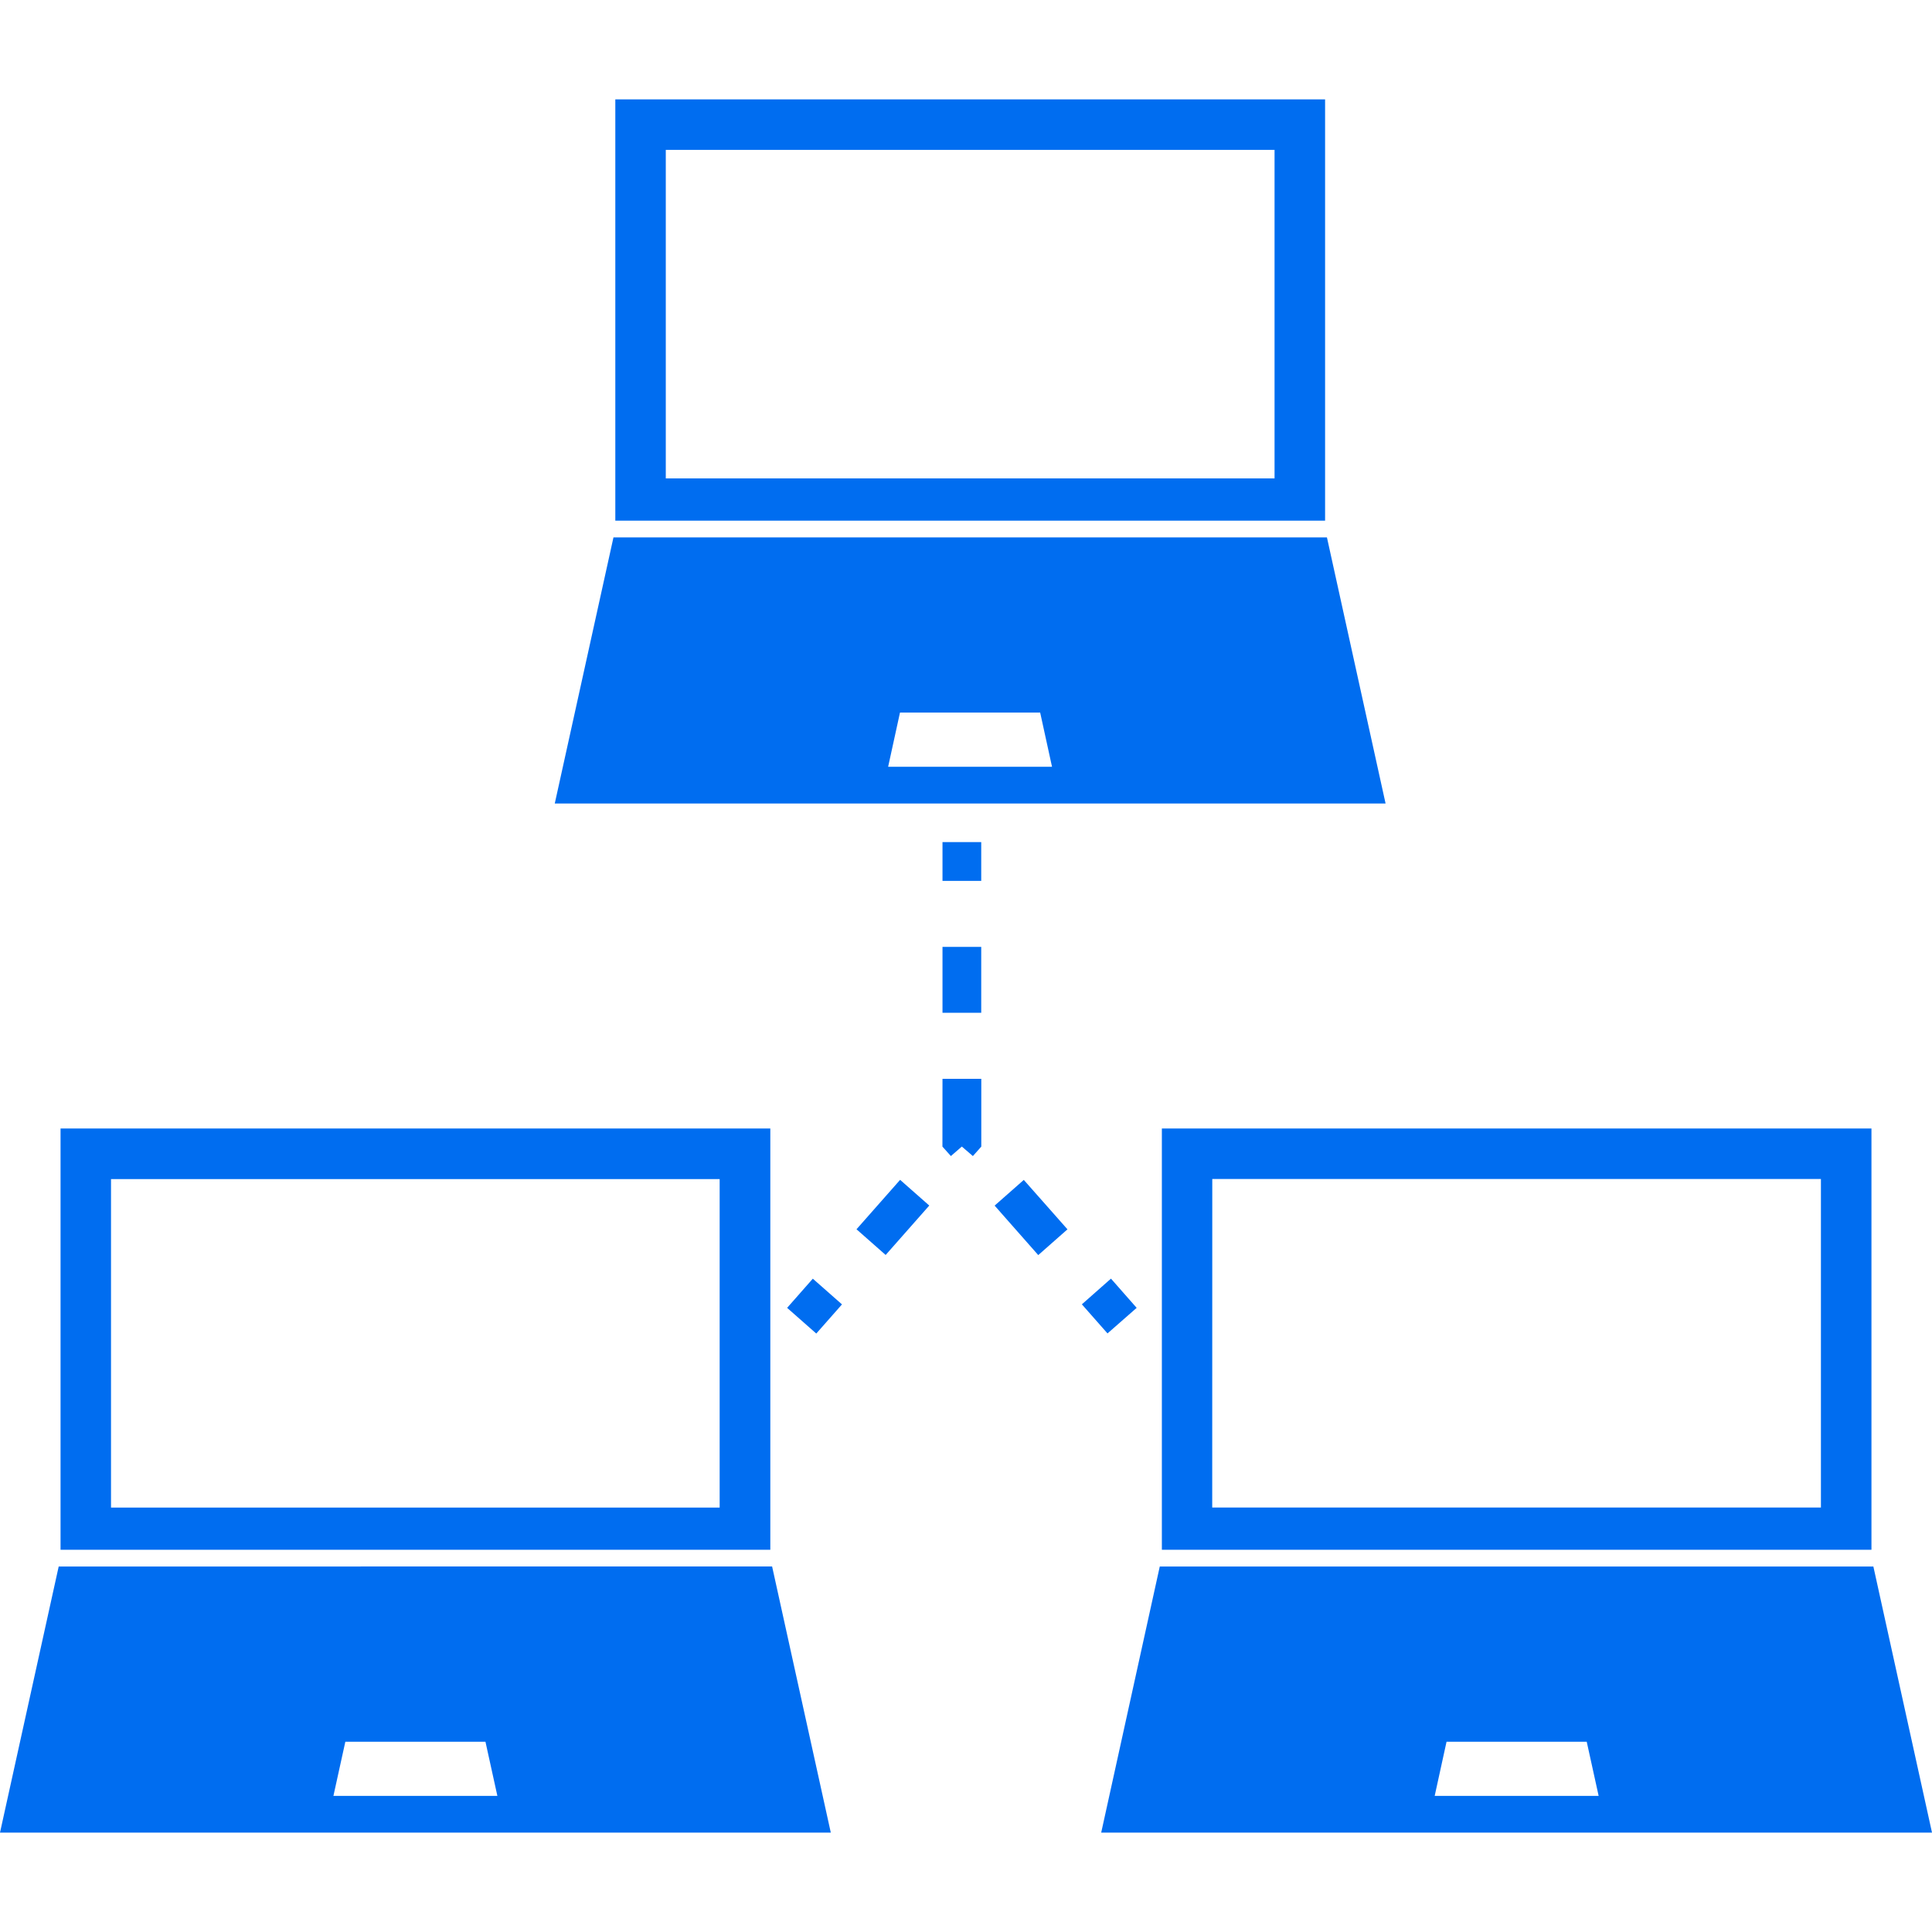
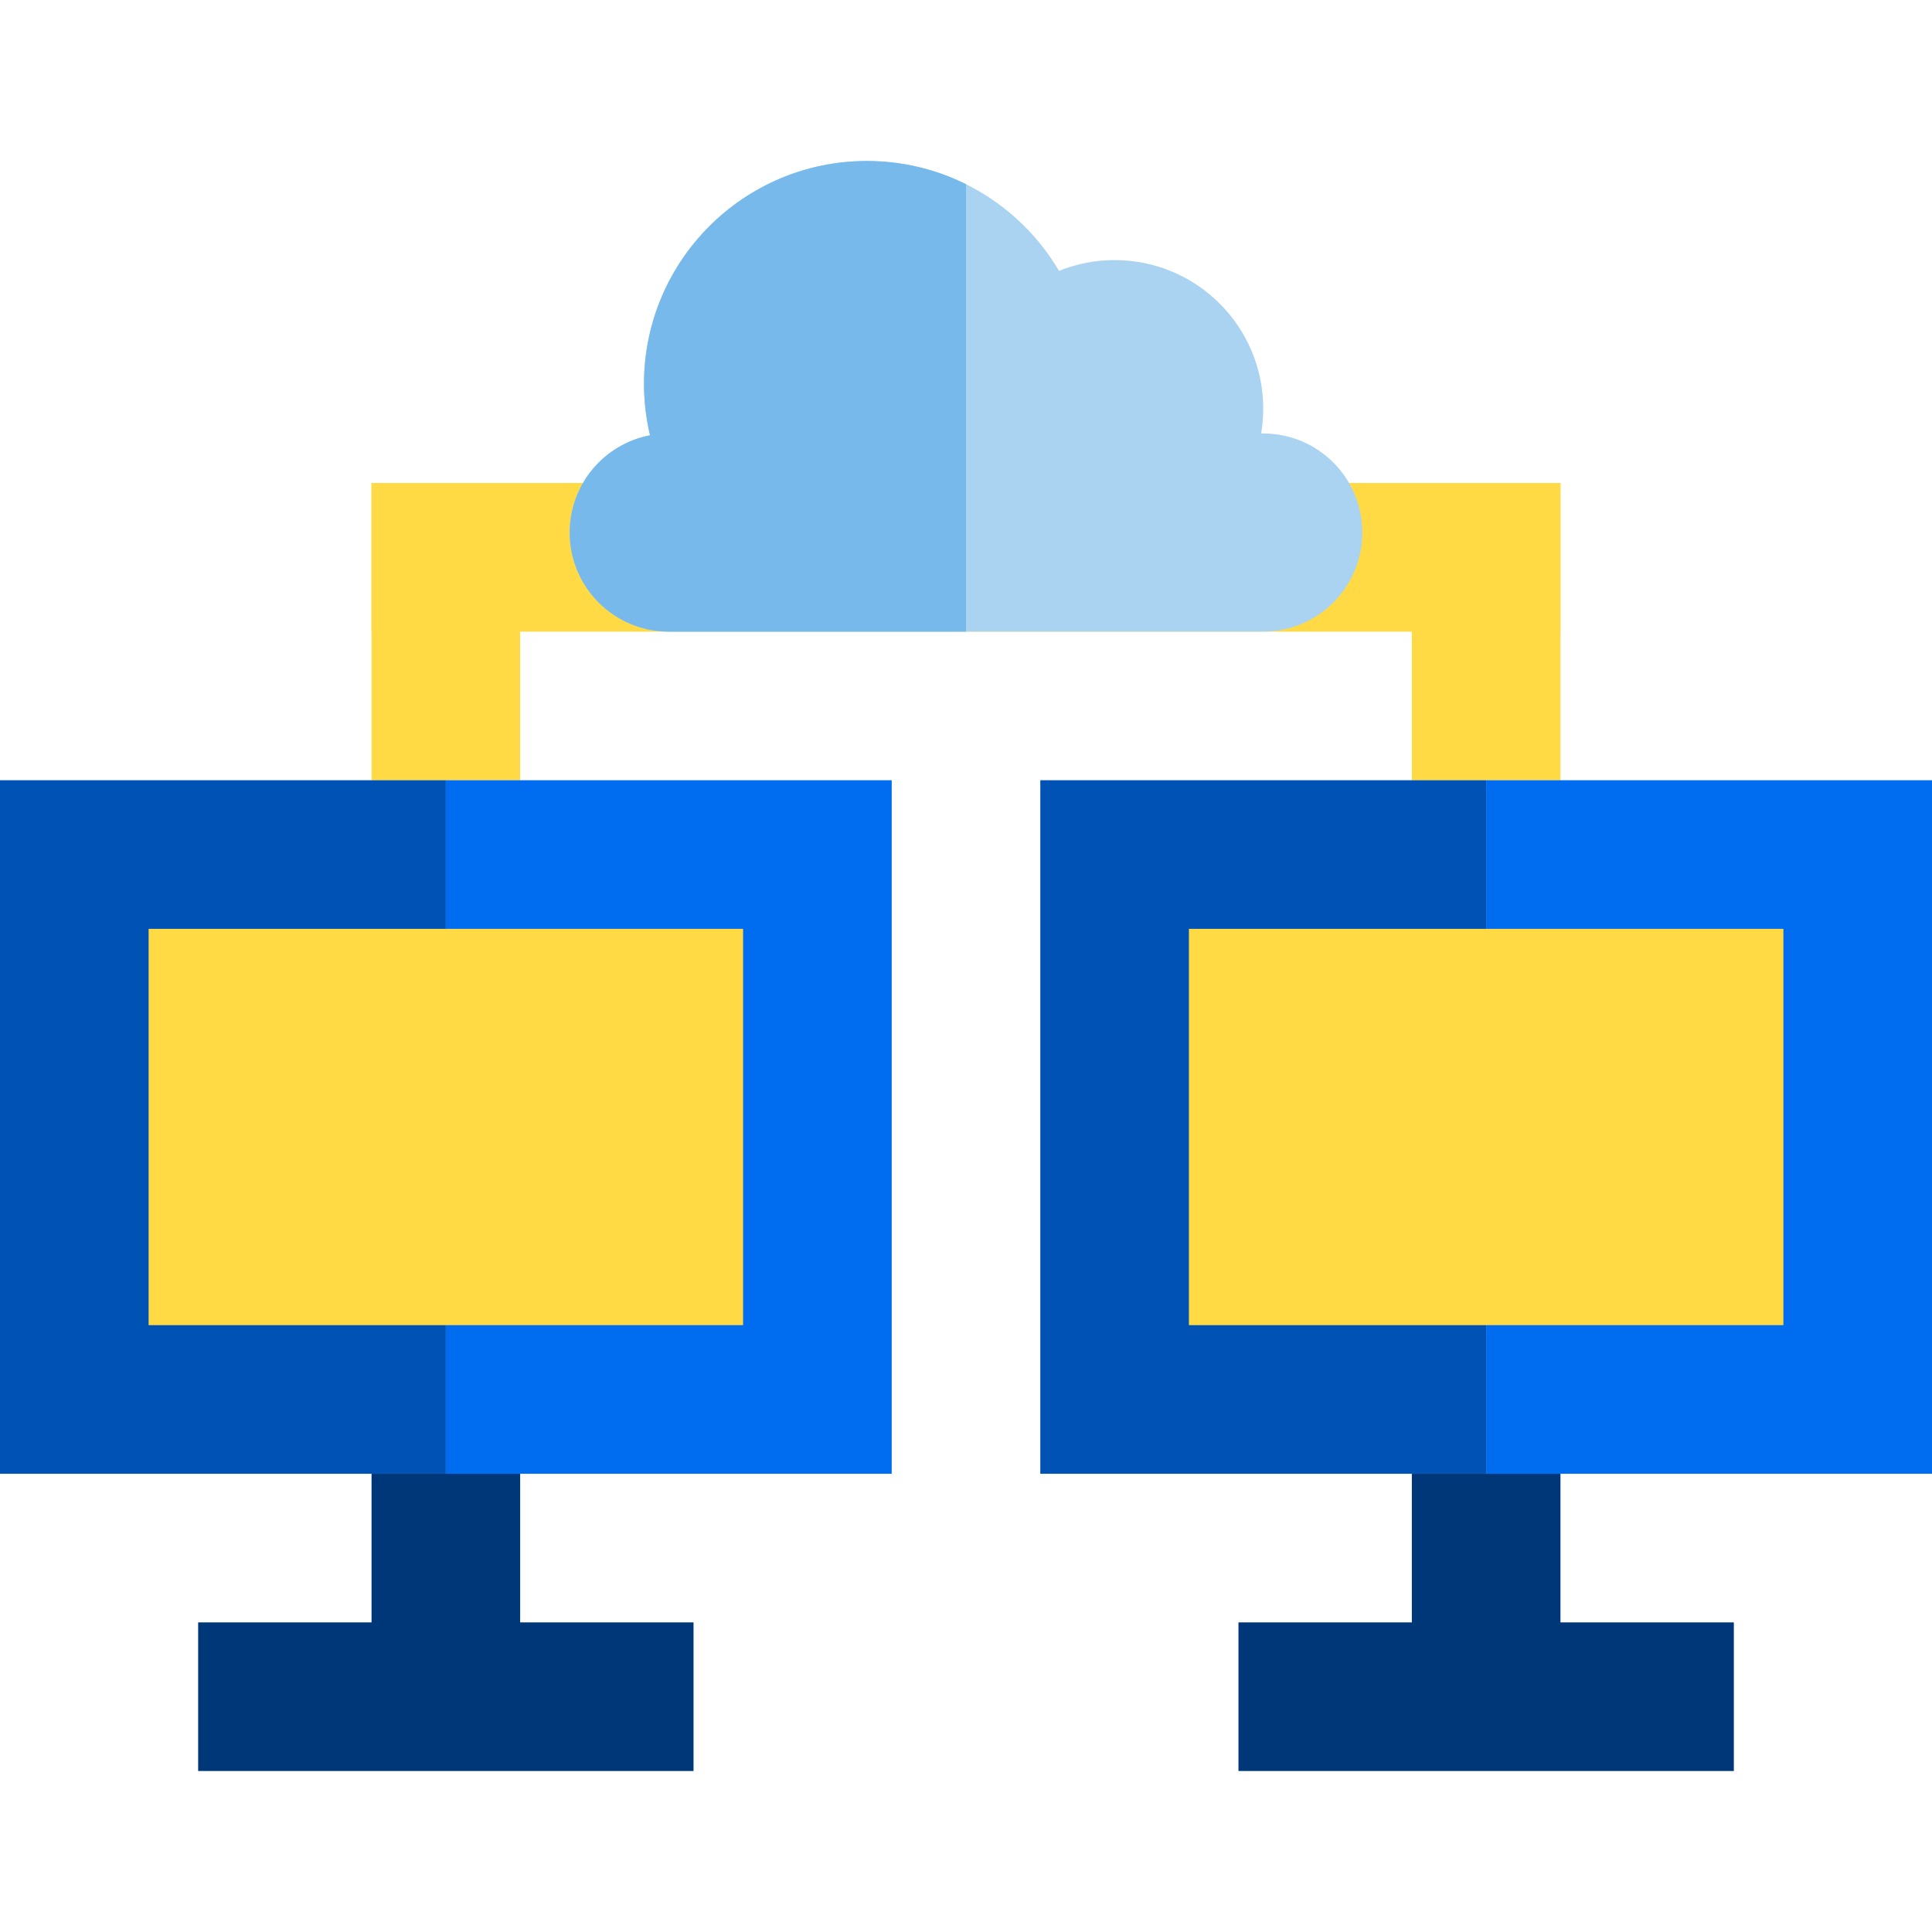
- <svg xmlns="http://www.w3.org/2000/svg" version="1.1" id="Capa_1" x="0px" y="0px" width="512px" height="512px" viewBox="0 0 31.273 31.273" style="enable-background:new 0 0 31.273 31.273;" xml:space="preserve">
-   <g>
-     <path d="M21.479,8.699H9.93l-0.95,4.307h13.448L21.479,8.699z M14.376,12.412l0.192-0.878h2.269l0.192,0.878H14.376z M21.449,5.784   V1.609h-4.334h-2.821H9.96v4.175v2.644h11.489V5.784z M20.631,7.744h-9.854V2.426h3.69h2.473h3.691V7.744z M0.95,25.357L0,29.664   h13.448l-0.95-4.308L0.95,25.357L0.95,25.357z M5.397,29.07l0.193-0.877h2.268l0.193,0.877H5.397z M12.469,22.441v-4.174H8.135   H5.314H0.98v4.174v2.645h11.489V22.441z M1.797,24.403v-5.317h3.689h2.475h3.688v5.317H1.797z M30.324,25.357H18.773l-0.948,4.307   h13.448L30.324,25.357z M23.223,29.07l0.192-0.877h2.269l0.193,0.877H23.223z M18.807,22.441v2.645h11.486v-2.645v-4.174H25.96   h-2.821h-4.332V22.441z M19.623,19.084h3.688h2.476h3.688v5.318h-9.853L19.623,19.084L19.623,19.084z M17.927,21.584l-0.415-0.471   l0.471-0.416l0.416,0.473L17.927,21.584z M16.572,19.099l0.707,0.8l-0.473,0.417L16.1,19.515L16.572,19.099z M13.157,20.698   l0.472,0.416l-0.416,0.472l-0.472-0.416L13.157,20.698z M14.57,19.098l0.472,0.416l-0.706,0.8l-0.472-0.416L14.57,19.098z    M15.256,15.327h0.627v1.067h-0.627V15.327z M15.256,17.463h0.628v0.979v0.118l-0.136,0.153l-0.179-0.154l-0.177,0.154   l-0.137-0.153v-0.118L15.256,17.463L15.256,17.463z M15.883,14.259h-0.627v-0.628h0.627V14.259z" fill="#006DF0" />
+ <svg xmlns="http://www.w3.org/2000/svg" version="1.1" id="Capa_1" x="0px" y="0px" viewBox="0 0 390 390" style="enable-background:new 0 0 390 390;" xml:space="preserve">
+   <g id="XMLID_976_">
+     <rect id="XMLID_977_" x="74.998" y="97.5" style="fill:#FFDA44;" width="30" height="60" />
+     <rect id="XMLID_45_" x="75.001" y="97.5" style="fill:#FFDA44;" width="240" height="30" />
+     <rect id="XMLID_978_" x="284.999" y="97.5" style="fill:#FFDA44;" width="30" height="60" />
+     <rect id="XMLID_979_" x="90" y="157.5" style="fill:#006DF0;" width="90" height="140" />
+     <rect id="XMLID_980_" y="157.5" style="fill:#0052B4;" width="90" height="140" />
+     <rect id="XMLID_981_" x="75" y="297.5" style="fill:#003778;" width="30" height="50" />
+     <rect id="XMLID_982_" x="40" y="327.5" style="fill:#003778;" width="100" height="30" />
+     <rect id="XMLID_983_" x="30" y="187.5" style="fill:#FFDA44;" width="120" height="80" />
+     <rect id="XMLID_984_" x="300" y="157.5" style="fill:#006DF0;" width="90" height="140" />
+     <rect id="XMLID_985_" x="210" y="157.5" style="fill:#0052B4;" width="90" height="140" />
+     <rect id="XMLID_986_" x="285" y="297.5" style="fill:#003778;" width="30" height="50" />
+     <rect id="XMLID_987_" x="250" y="327.5" style="fill:#003778;" width="100" height="30" />
+     <rect id="XMLID_988_" x="240" y="187.5" style="fill:#FFDA44;" width="120" height="80" />
+     <g id="XMLID_989_">
+       <path id="XMLID_990_" style="fill:#AAD3F2;" d="M255,87.5h-0.423c0.273-1.627,0.423-3.295,0.423-5c0-16.568-13.432-30-30-30    c-3.969,0-7.753,0.777-11.221,2.178C205.953,41.408,191.52,32.5,175,32.5c-24.853,0-45,20.146-45,45    c0,3.57,0.429,7.039,1.214,10.369C121.98,89.64,115,97.75,115,107.5c0,11.046,8.954,20,20,20h120c11.046,0,20-8.954,20-20    S266.046,87.5,255,87.5z" />
+       <path id="XMLID_991_" style="fill:#78B9EB;" d="M195,37.186c-6.024-2.996-12.814-4.686-20-4.686c-24.853,0-45,20.146-45,45    c0,3.57,0.429,7.039,1.214,10.369C121.98,89.64,115,97.75,115,107.5c0,11.046,8.954,20,20,20h60V37.186z" />
+     </g>
  </g>
  <g>
</g>
  <g>
</g>
  <g>
</g>
  <g>
</g>
  <g>
</g>
  <g>
</g>
  <g>
</g>
  <g>
</g>
  <g>
</g>
  <g>
</g>
  <g>
</g>
  <g>
</g>
  <g>
</g>
  <g>
</g>
  <g>
</g>
</svg>
